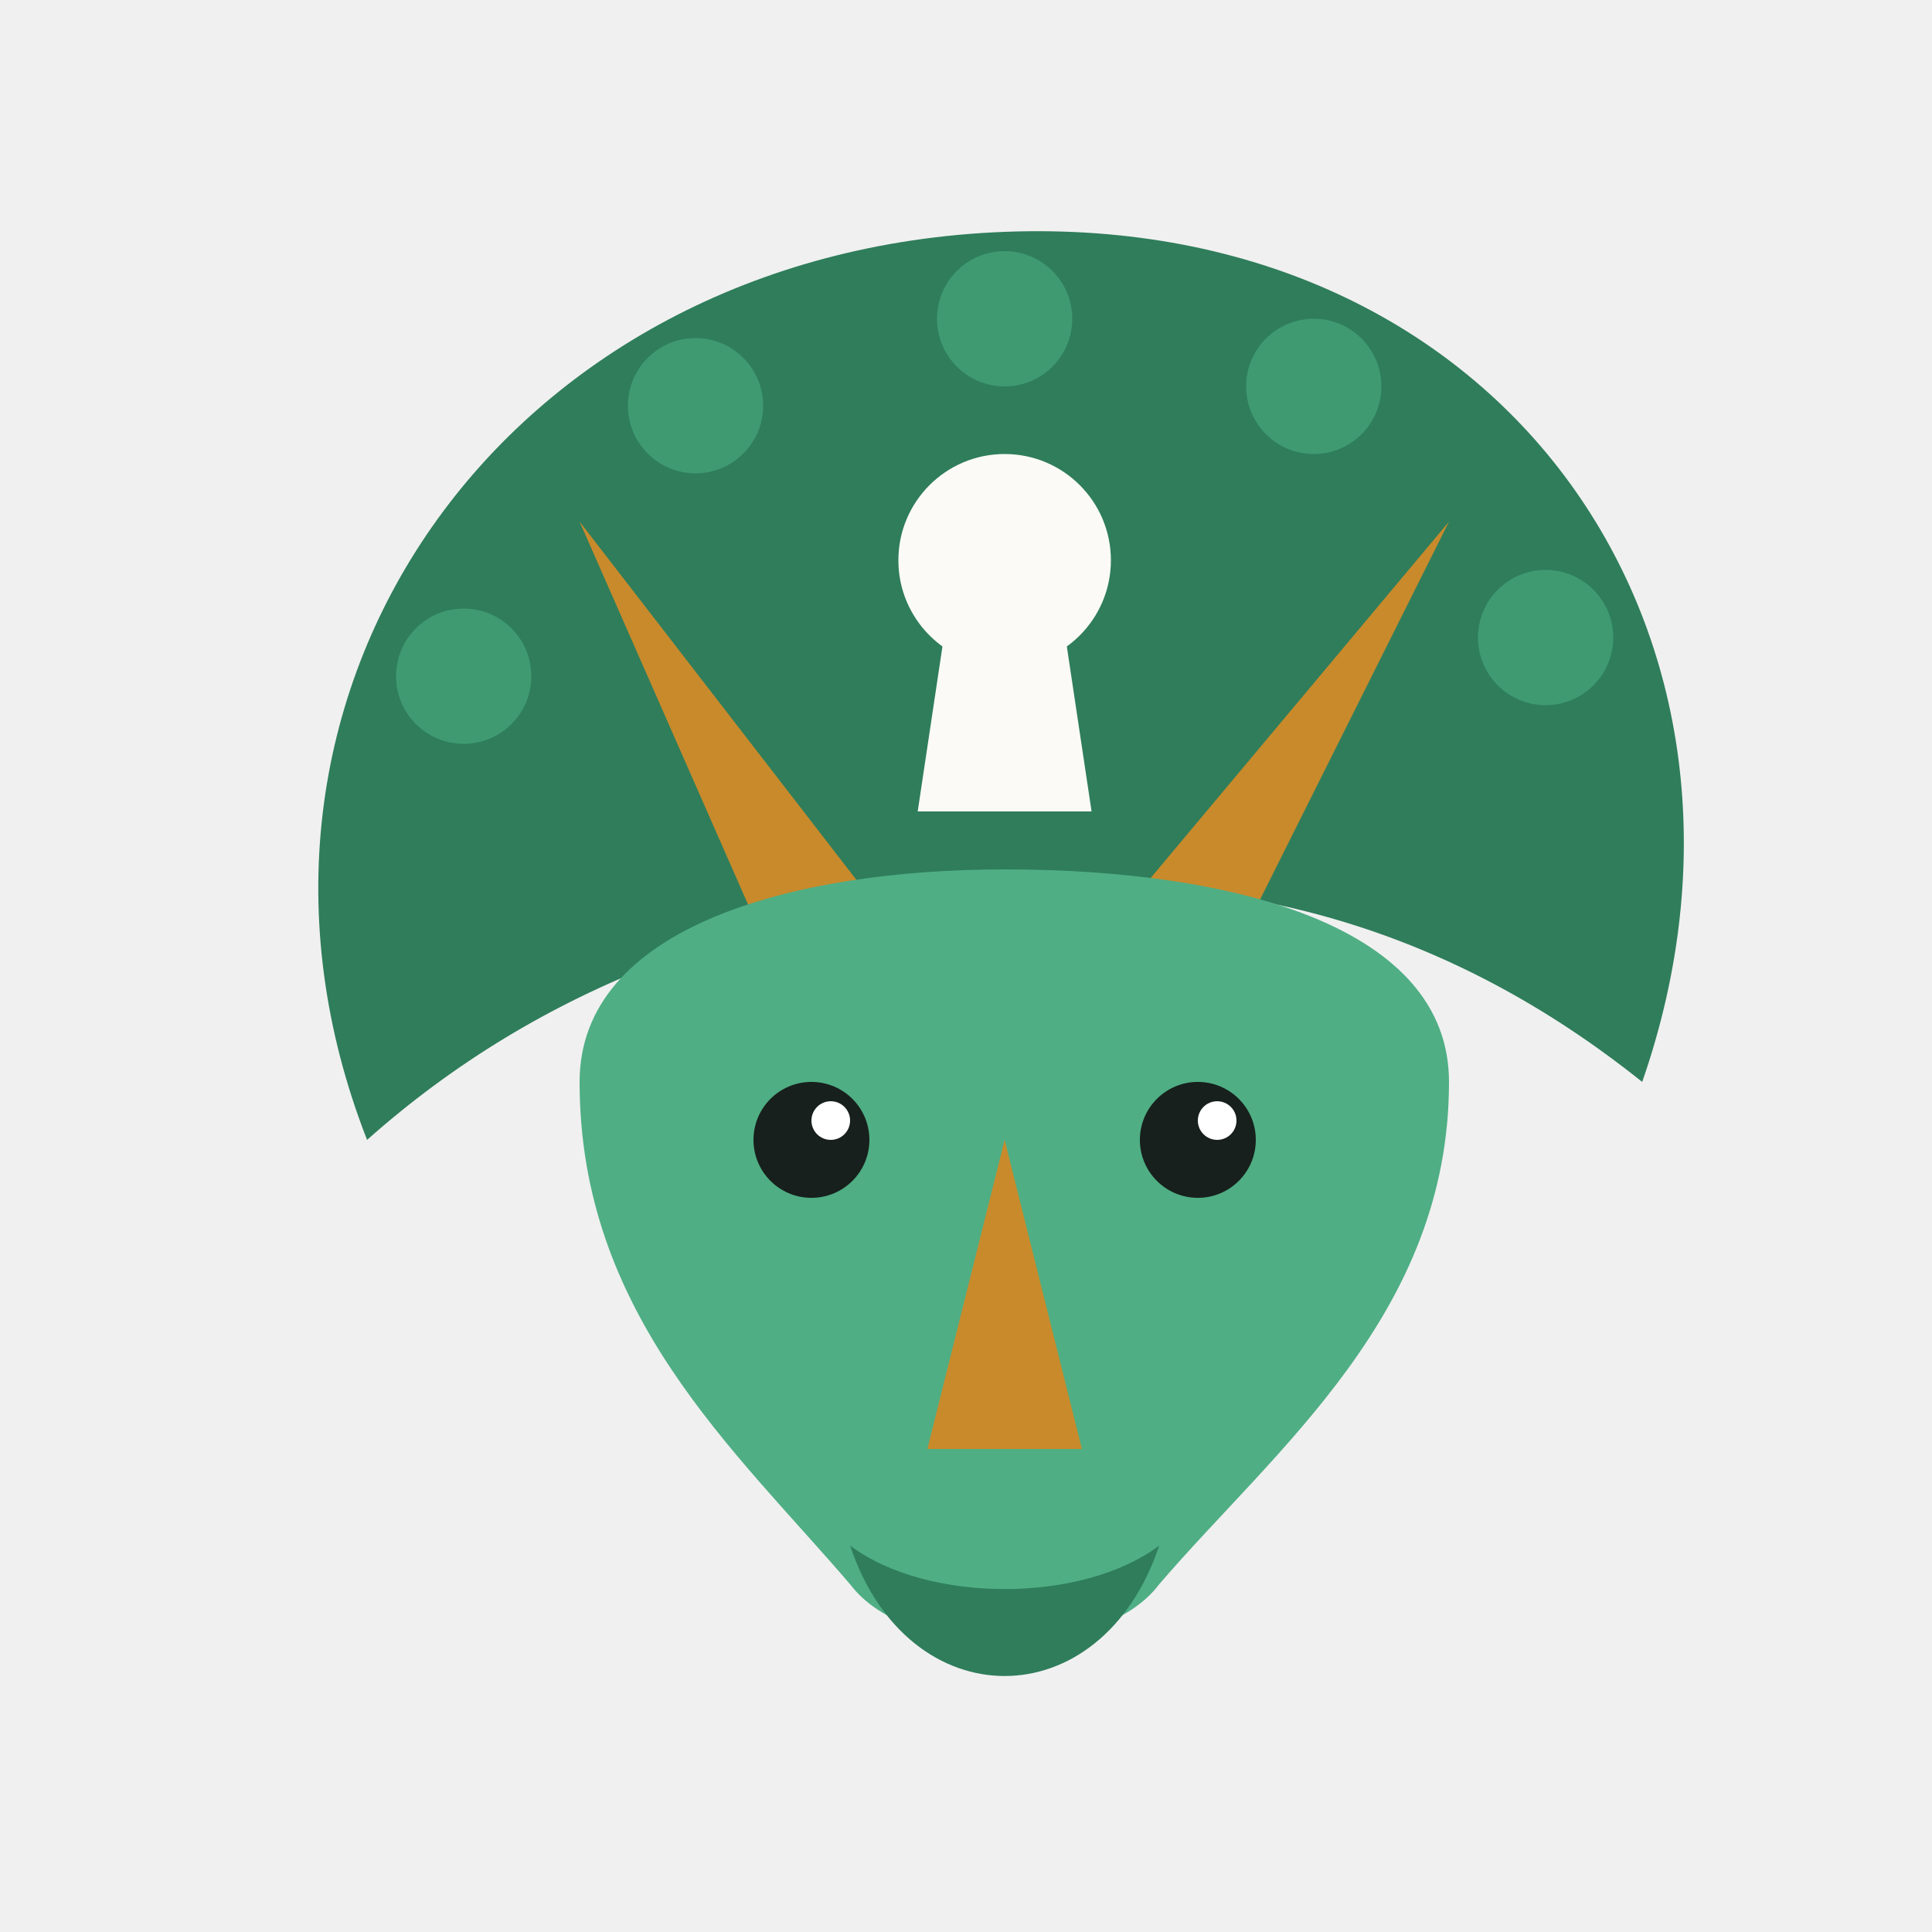
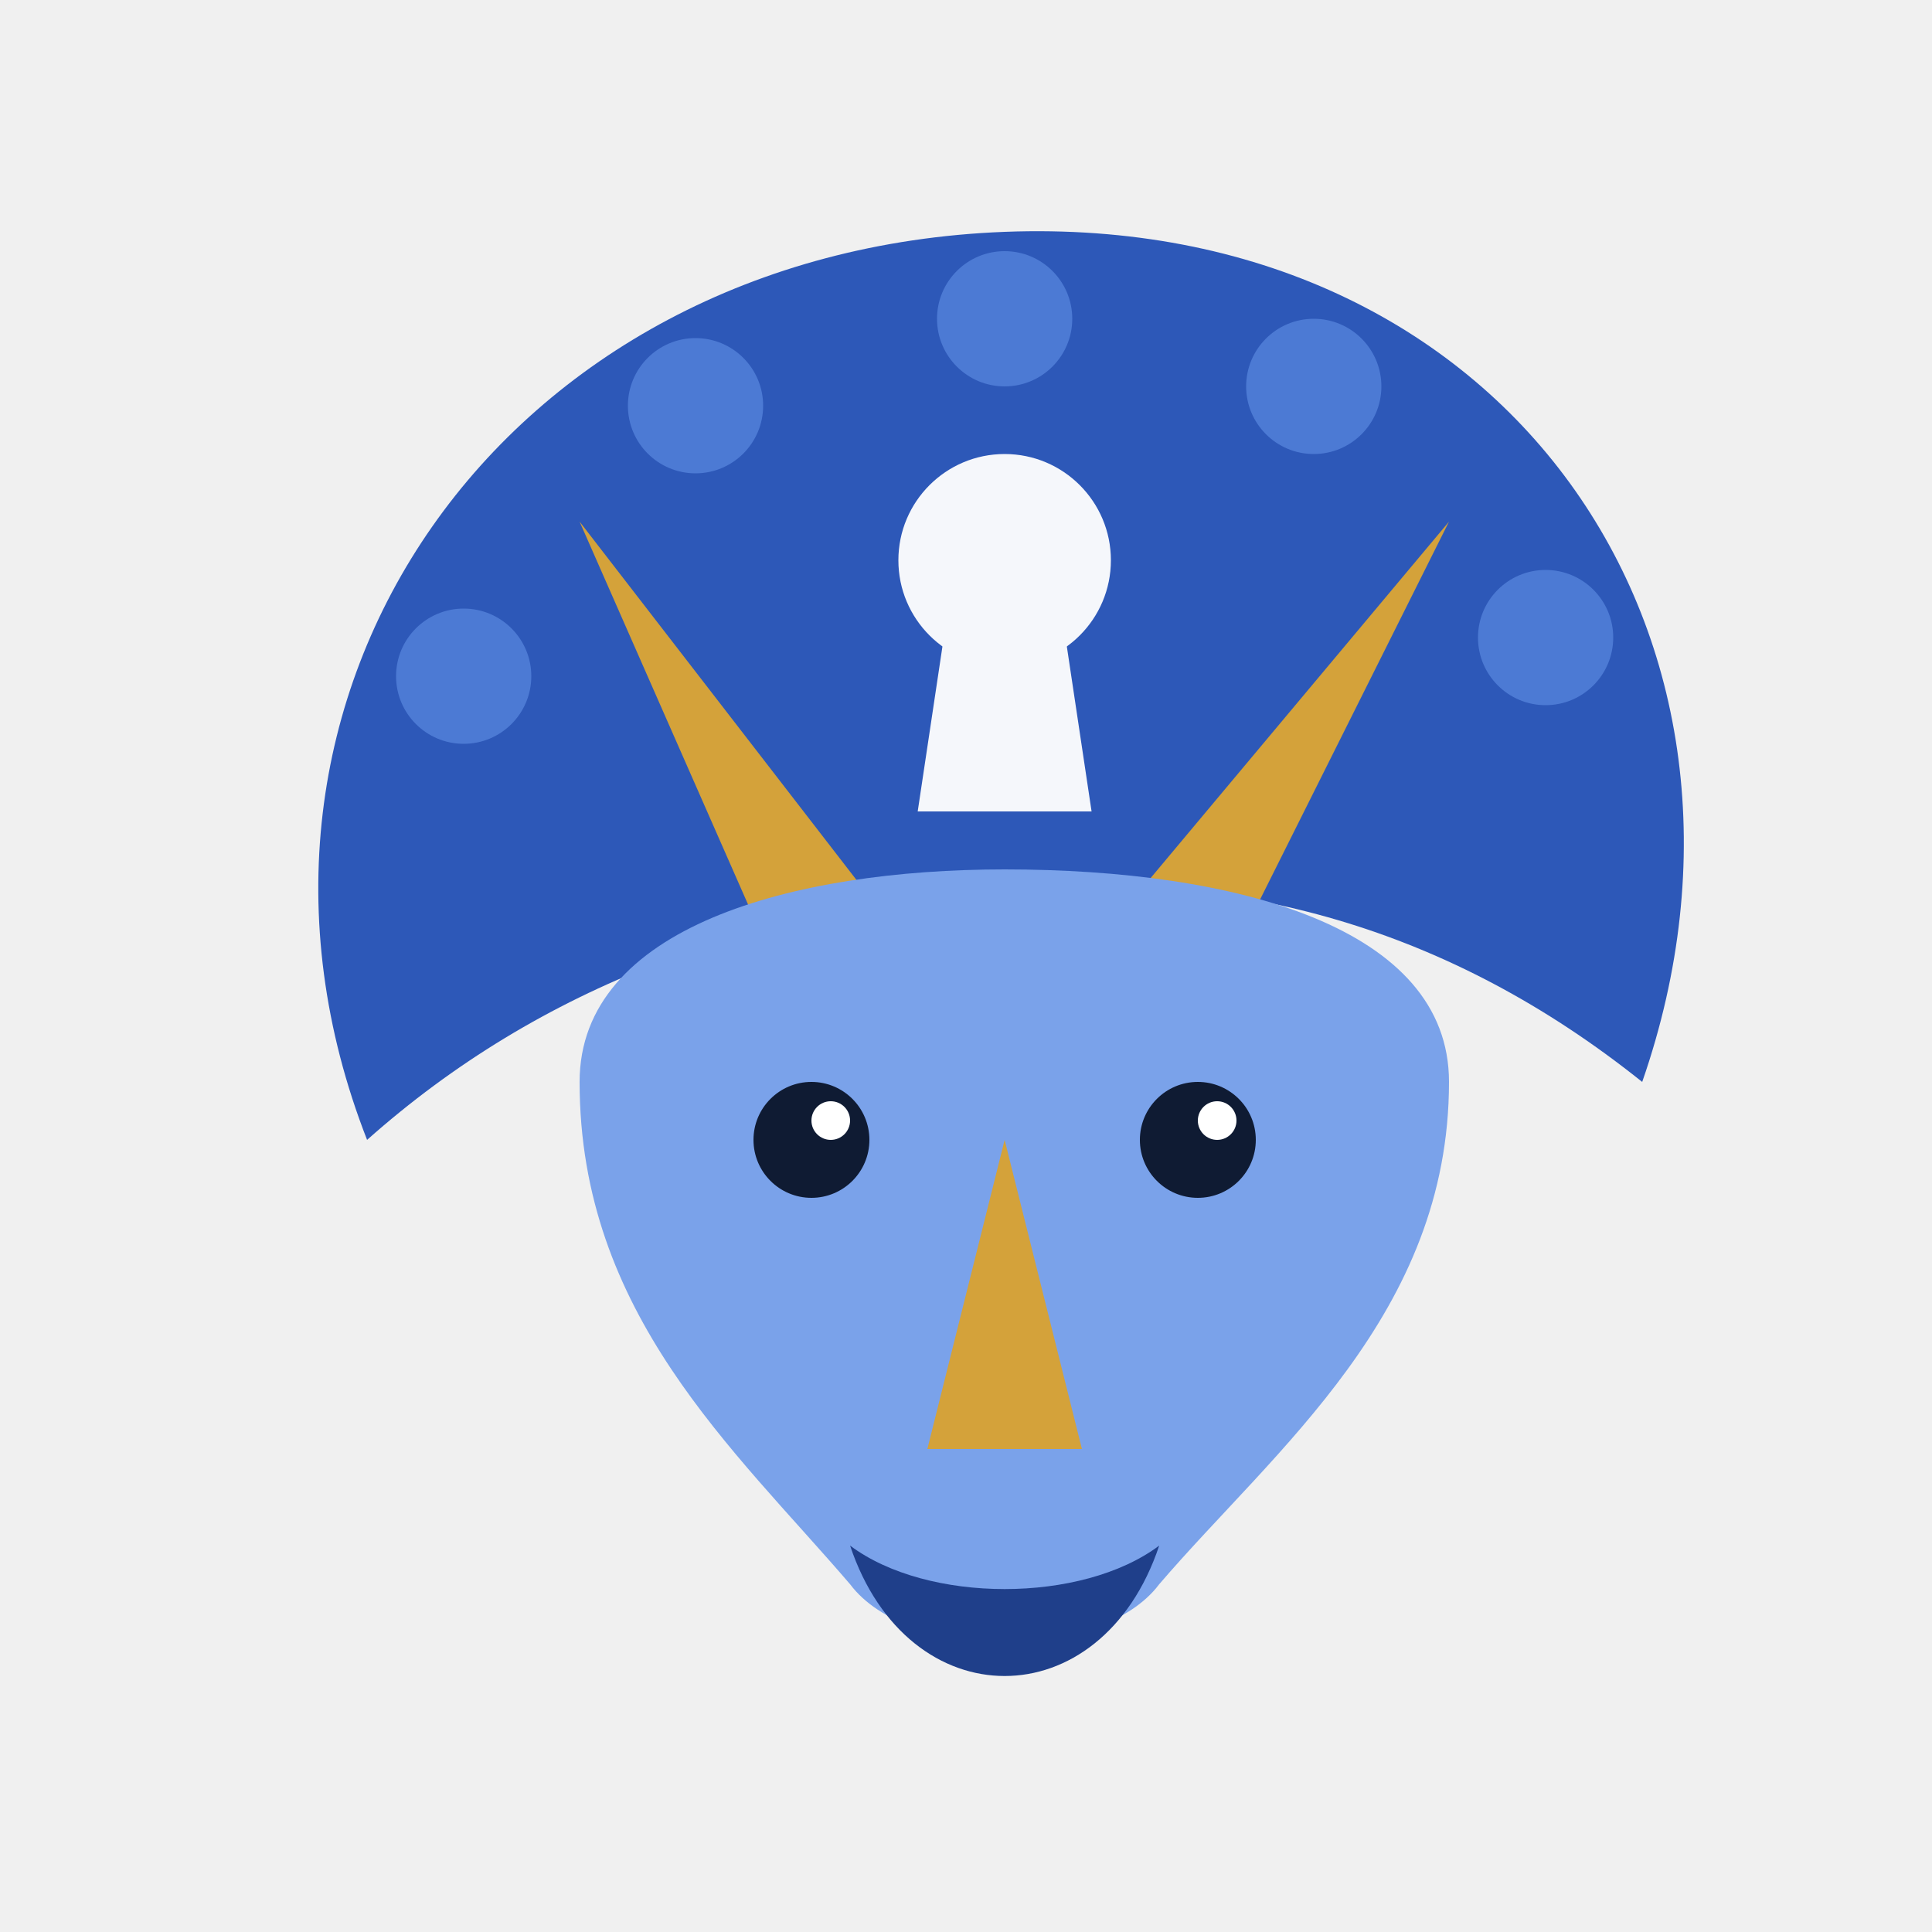
<svg xmlns="http://www.w3.org/2000/svg" viewBox="0 0 200 200" role="img" aria-label="keyceratops">
-   <path d="M38 118 C20 72 52 26 104 24 C156 22 186 66 170 112 C150 96 128 90 104 92 C78 94 56 102 38 118 Z" fill="#2f7d5b" />
-   <g fill="#3f9a72">
+   <path d="M38 118 C20 72 52 26 104 24 C156 22 186 66 170 112 C150 96 128 90 104 92 C78 94 56 102 38 118 Z" fill="#2d58b8" />
+   <g fill="#4c7ad4">
    <circle cx="48" cy="70" r="7" />
    <circle cx="72" cy="42" r="7" />
    <circle cx="104" cy="33" r="7" />
    <circle cx="136" cy="40" r="7" />
    <circle cx="160" cy="66" r="7" />
  </g>
-   <circle cx="104" cy="58" r="11" fill="#fbfaf6" />
-   <path d="M98 64 L110 64 L113 84 L95 84 Z" fill="#fbfaf6" />
-   <path d="M82 104 L60 54 L94 98 Z" fill="#c98a2b" />
-   <path d="M126 102 L150 54 L114 97 Z" fill="#c98a2b" />
-   <path d="M60 112 C60 96 82 90 104 90 C128 90 150 96 150 112 C150 136 132 150 120 164 C114 172 94 172 88 164 C76 150 60 136 60 112 Z" fill="#4fae84" />
-   <path d="M96 150 L104 118 L112 150 Z" fill="#c98a2b" />
-   <path d="M88 160 C94 178 114 178 120 160 C112 166 96 166 88 160 Z" fill="#2f7d5b" />
-   <circle cx="84" cy="118" r="6" fill="#17201c" />
+   <circle cx="104" cy="58" r="11" fill="#f5f7fb" />
+   <path d="M98 64 L110 64 L113 84 L95 84 Z" fill="#f5f7fb" />
+   <path d="M82 104 L60 54 L94 98 Z" fill="#d4a23a" />
+   <path d="M126 102 L150 54 L114 97 Z" fill="#d4a23a" />
+   <path d="M60 112 C60 96 82 90 104 90 C128 90 150 96 150 112 C150 136 132 150 120 164 C114 172 94 172 88 164 C76 150 60 136 60 112 Z" fill="#7aa2ea" />
+   <path d="M96 150 L104 118 L112 150 Z" fill="#d4a23a" />
+   <path d="M88 160 C94 178 114 178 120 160 C112 166 96 166 88 160 Z" fill="#1f3f8a" />
+   <circle cx="84" cy="118" r="6" fill="#0f1b33" />
  <circle cx="86" cy="116" r="2" fill="#fff" />
-   <circle cx="124" cy="118" r="6" fill="#17201c" />
+   <circle cx="124" cy="118" r="6" fill="#0f1b33" />
  <circle cx="126" cy="116" r="2" fill="#fff" />
</svg>
